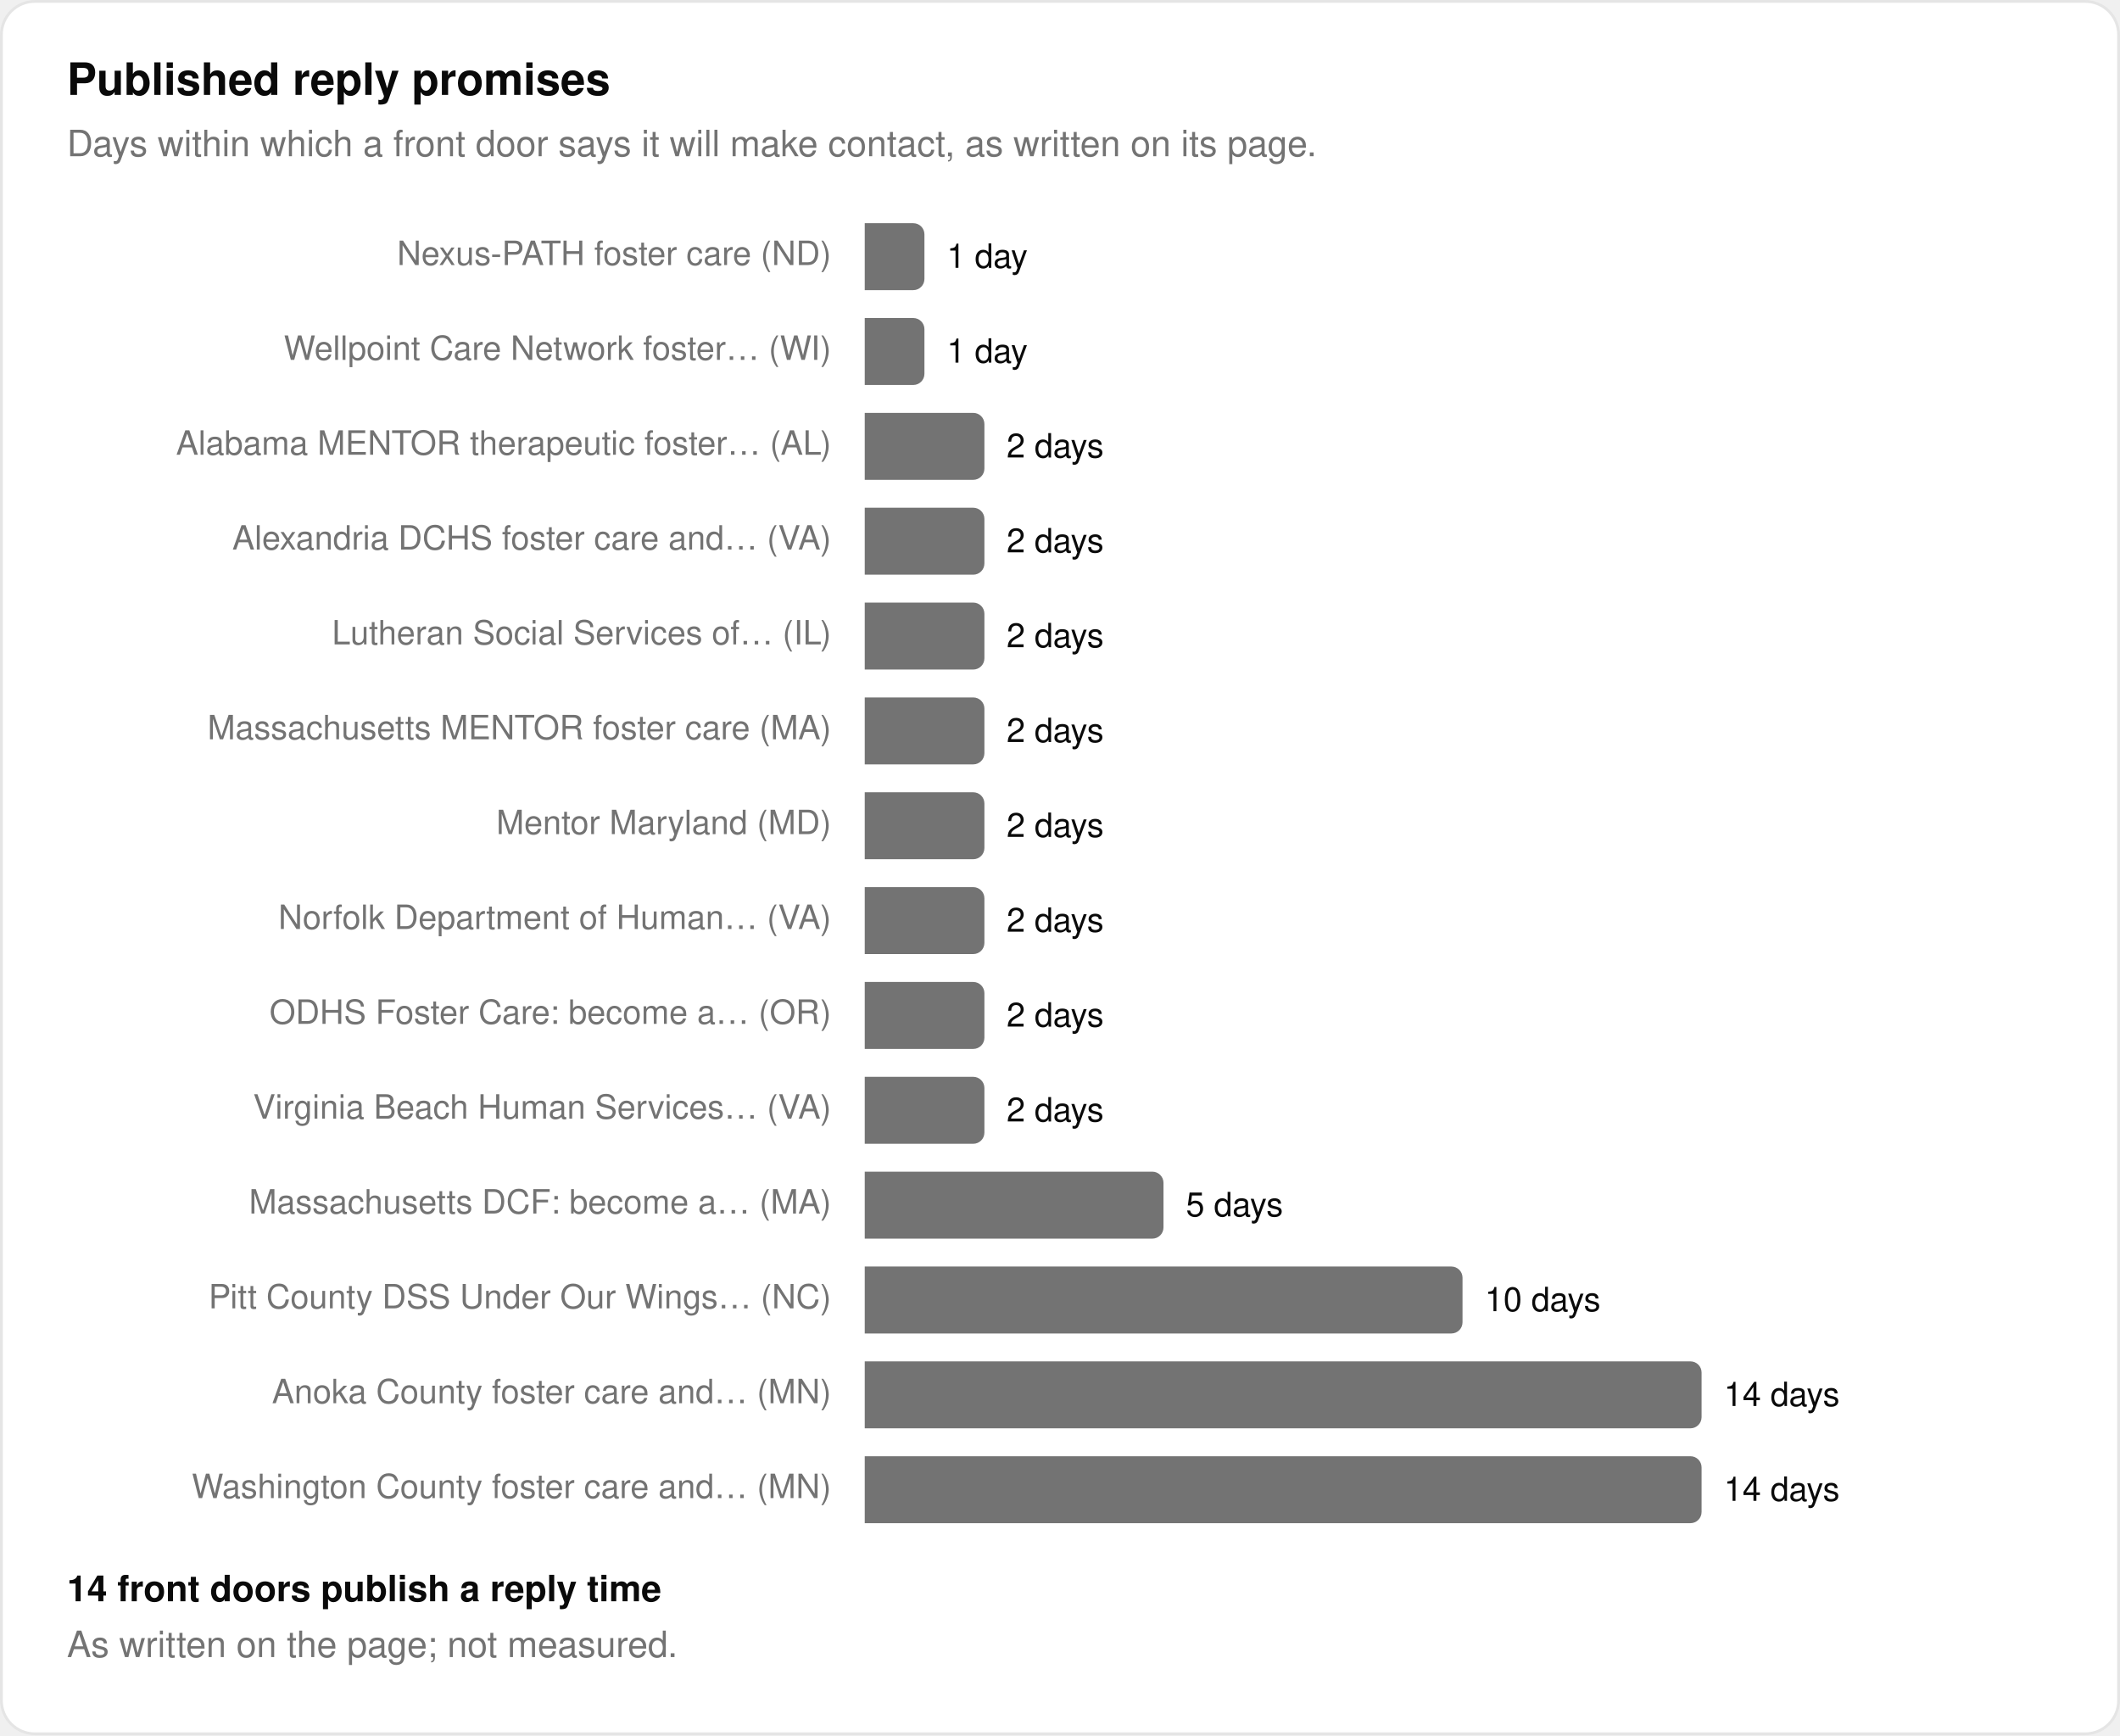
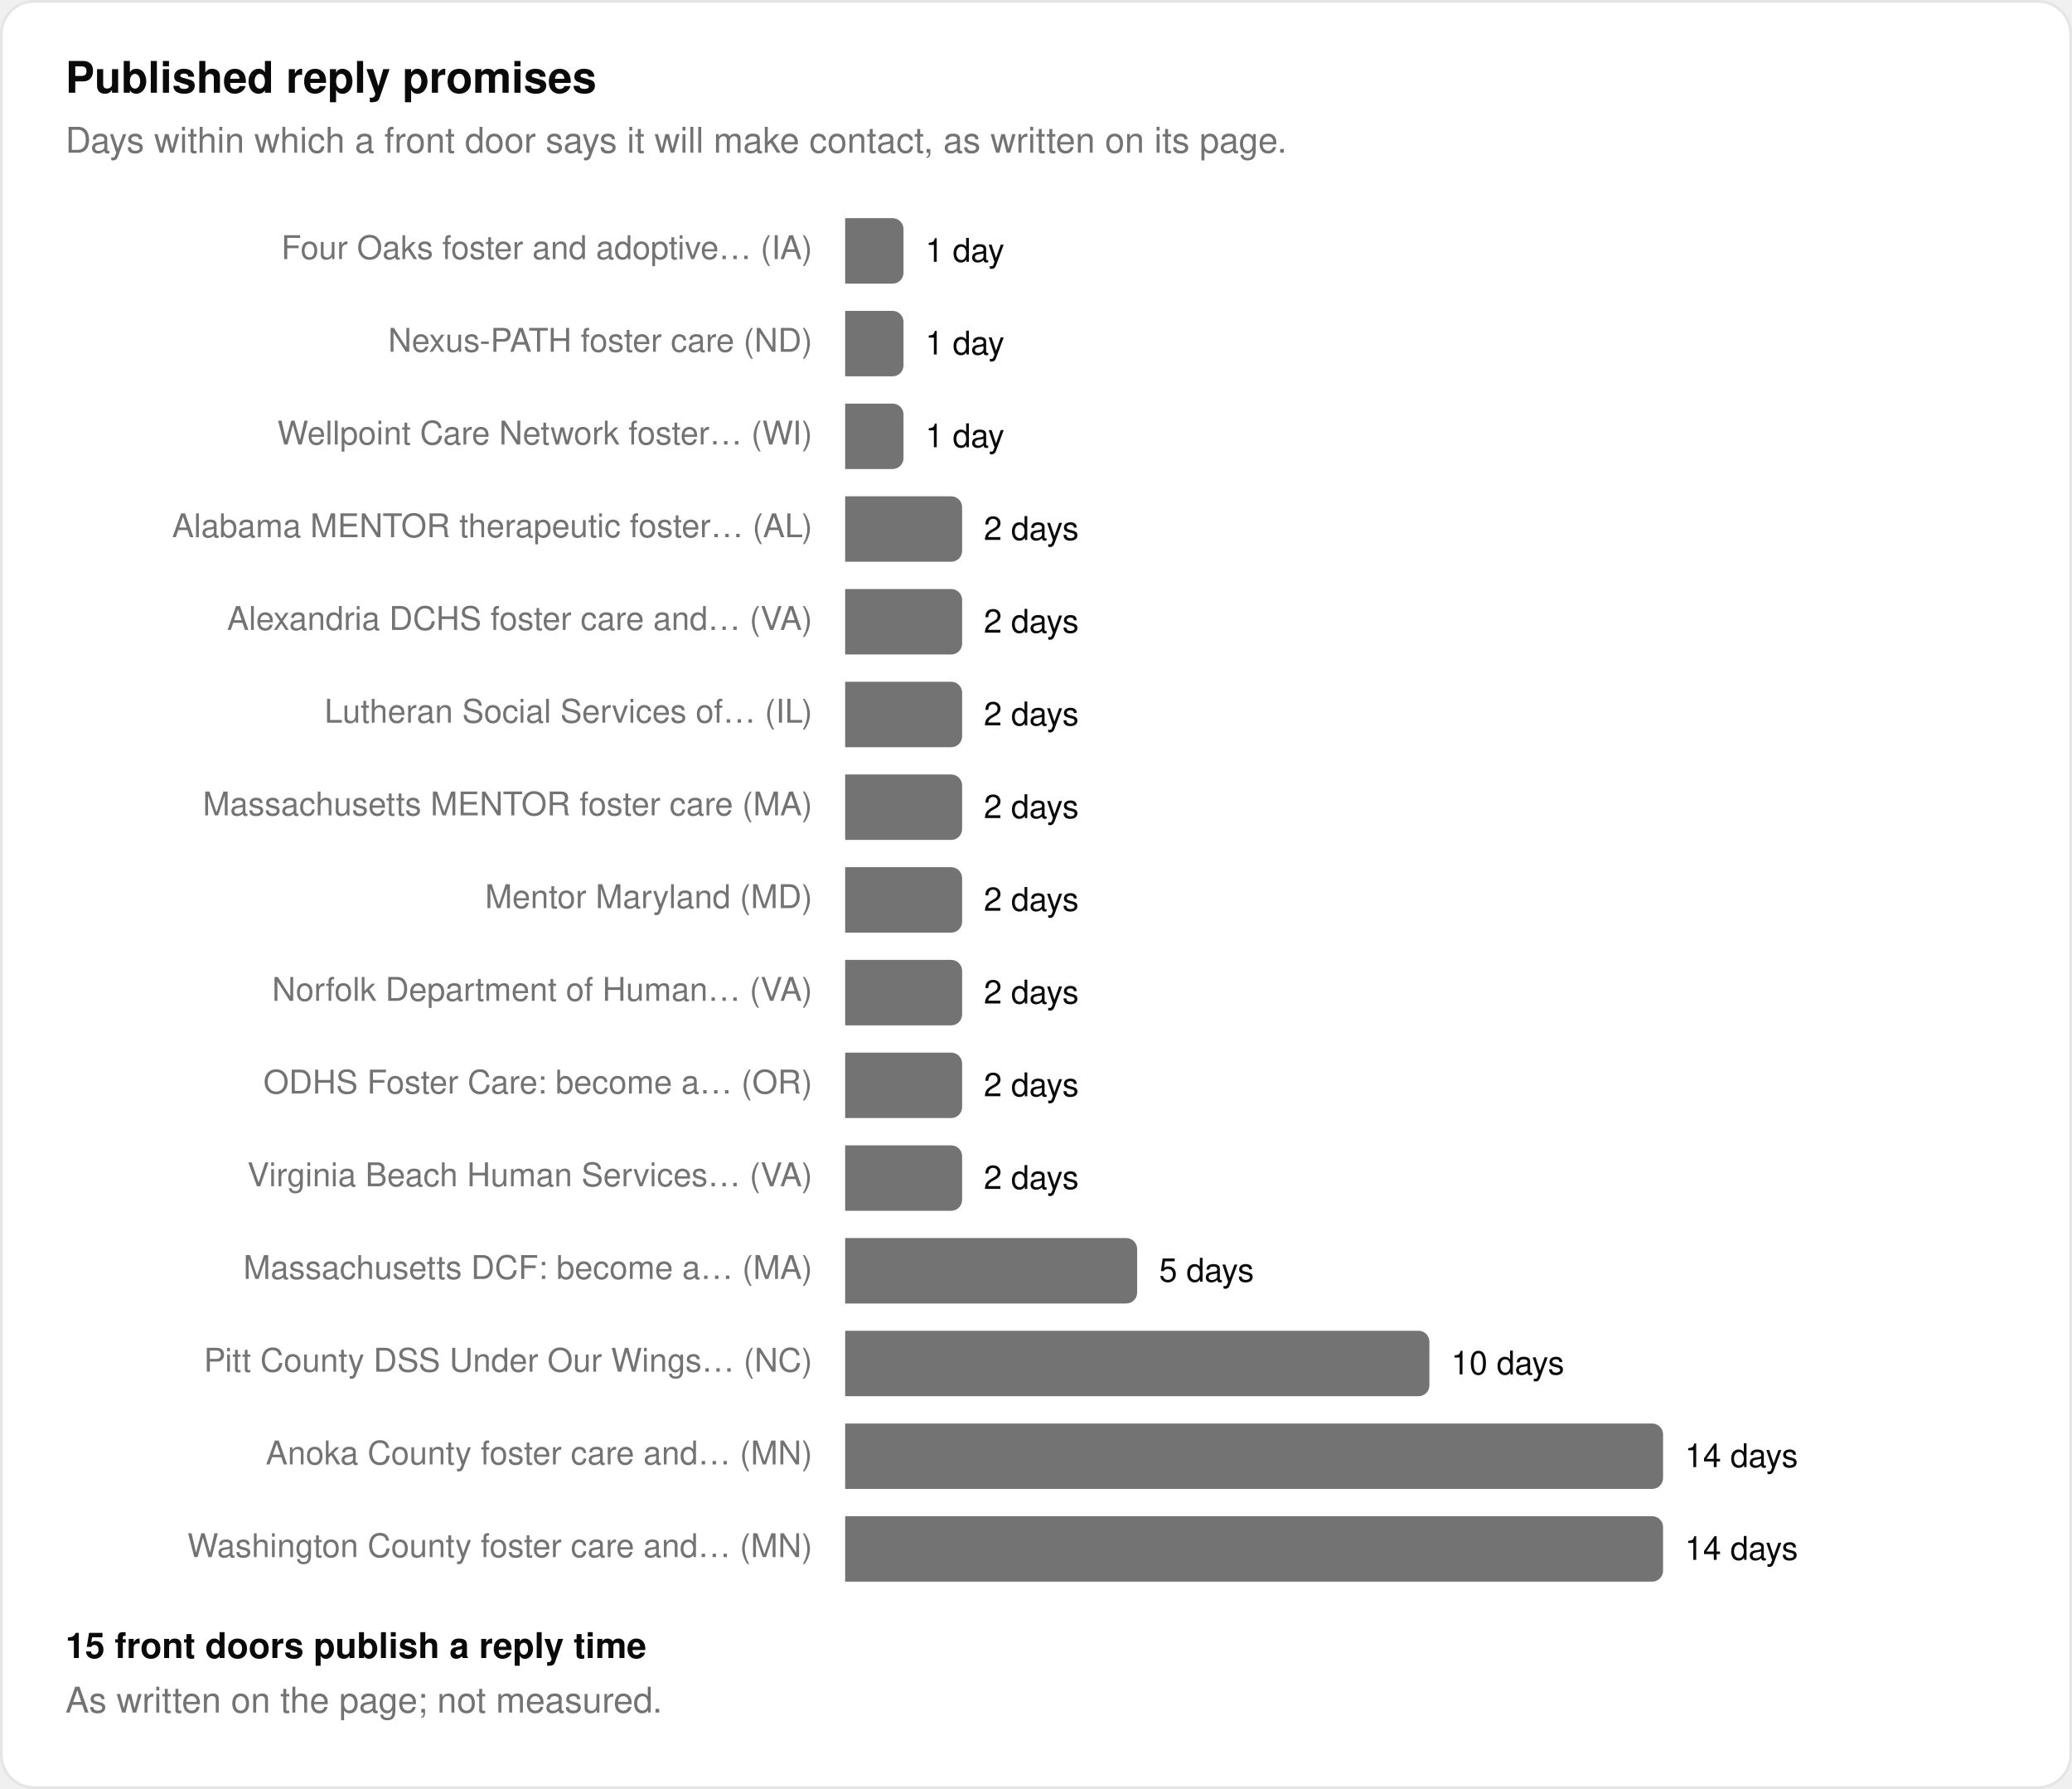
- <svg xmlns="http://www.w3.org/2000/svg" viewBox="0 0 760 622" width="760" height="622" role="img" aria-label="Published reply promises">
+ <svg xmlns="http://www.w3.org/2000/svg" viewBox="0 0 760 656" width="760" height="656" role="img" aria-label="Published reply promises">
  <style>
.card{fill:#ffffff;stroke:#e5e5e5}.t1{fill:#0a0a0a}.t2{fill:#737373}.grid{stroke:#e5e5e5}.base{stroke:#e5e5e5}
.s1{fill:#737373}.st{fill:#171717}.stx{fill:#fafafa}.co{fill:#737373}.cox{fill:#ffffff}
.hy{fill:#f5f5f5;stroke:#737373}.hyx{fill:#0a0a0a}
.o1{fill:#d4d4d4}.o2{fill:#737373}.o4{fill:#171717}.ox{fill:#fafafa}
text{font-family:"Geist","Geist Variable",-apple-system,BlinkMacSystemFont,"Segoe UI",Helvetica,Arial,sans-serif}
@media (prefers-color-scheme:dark){
.card{fill:#171717;stroke:#2e2e2e}.t1{fill:#fafafa}.t2{fill:#a1a1a1}.grid{stroke:#2e2e2e}.base{stroke:#2e2e2e}
.st{fill:#e5e5e5}.stx{fill:#171717}.hy{fill:#262626;stroke:#a1a1a1}.hyx{fill:#fafafa}
.o1{fill:#404040}.o4{fill:#e5e5e5}.ox{fill:#171717}}
</style>
-   <rect class="card" x="0.5" y="0.5" width="759" height="621" rx="12" stroke-width="1" />
+   <rect class="card" x="0.5" y="0.5" width="759" height="655" rx="12" stroke-width="1" />
  <text x="24" y="34" class="t1" font-size="16" text-anchor="start" font-weight="600">Published reply promises</text>
  <text x="24" y="56" class="t2" font-size="13" text-anchor="start" font-weight="400">Days within which a front door says it will make contact, as written on its page.</text>
-   <text x="298" y="95" class="t2" font-size="12" text-anchor="end" font-weight="400">Nexus-PATH foster care (ND)</text>
+   <text x="298" y="95" class="t2" font-size="12" text-anchor="end" font-weight="400">Four Oaks foster and adoptive… (IA)</text>
  <path class="s1" d="M310,80 h17.4 a4,4 0 0 1 4,4 v16.0 a4,4 0 0 1 -4,4 h-17.4 z" />
  <text x="339.429" y="96" class="t1" font-size="12" text-anchor="start" font-weight="500">1 day</text>
-   <text x="298" y="129" class="t2" font-size="12" text-anchor="end" font-weight="400">Wellpoint Care Network foster… (WI)</text>
+   <text x="298" y="129" class="t2" font-size="12" text-anchor="end" font-weight="400">Nexus-PATH foster care (ND)</text>
  <path class="s1" d="M310,114 h17.4 a4,4 0 0 1 4,4 v16.0 a4,4 0 0 1 -4,4 h-17.4 z" />
  <text x="339.429" y="130" class="t1" font-size="12" text-anchor="start" font-weight="500">1 day</text>
-   <text x="298" y="163" class="t2" font-size="12" text-anchor="end" font-weight="400">Alabama MENTOR therapeutic foster… (AL)</text>
-   <path class="s1" d="M310,148 h38.9 a4,4 0 0 1 4,4 v16.0 a4,4 0 0 1 -4,4 h-38.9 z" />
-   <text x="360.857" y="164" class="t1" font-size="12" text-anchor="start" font-weight="500">2 days</text>
-   <text x="298" y="197" class="t2" font-size="12" text-anchor="end" font-weight="400">Alexandria DCHS foster care and… (VA)</text>
+   <text x="298" y="163" class="t2" font-size="12" text-anchor="end" font-weight="400">Wellpoint Care Network foster… (WI)</text>
+   <path class="s1" d="M310,148 h17.4 a4,4 0 0 1 4,4 v16.0 a4,4 0 0 1 -4,4 h-17.4 z" />
+   <text x="339.429" y="164" class="t1" font-size="12" text-anchor="start" font-weight="500">1 day</text>
+   <text x="298" y="197" class="t2" font-size="12" text-anchor="end" font-weight="400">Alabama MENTOR therapeutic foster… (AL)</text>
  <path class="s1" d="M310,182 h38.9 a4,4 0 0 1 4,4 v16.0 a4,4 0 0 1 -4,4 h-38.9 z" />
  <text x="360.857" y="198" class="t1" font-size="12" text-anchor="start" font-weight="500">2 days</text>
-   <text x="298" y="231" class="t2" font-size="12" text-anchor="end" font-weight="400">Lutheran Social Services of… (IL)</text>
+   <text x="298" y="231" class="t2" font-size="12" text-anchor="end" font-weight="400">Alexandria DCHS foster care and… (VA)</text>
  <path class="s1" d="M310,216 h38.9 a4,4 0 0 1 4,4 v16.0 a4,4 0 0 1 -4,4 h-38.9 z" />
  <text x="360.857" y="232" class="t1" font-size="12" text-anchor="start" font-weight="500">2 days</text>
-   <text x="298" y="265" class="t2" font-size="12" text-anchor="end" font-weight="400">Massachusetts MENTOR foster care (MA)</text>
+   <text x="298" y="265" class="t2" font-size="12" text-anchor="end" font-weight="400">Lutheran Social Services of… (IL)</text>
  <path class="s1" d="M310,250 h38.9 a4,4 0 0 1 4,4 v16.0 a4,4 0 0 1 -4,4 h-38.9 z" />
  <text x="360.857" y="266" class="t1" font-size="12" text-anchor="start" font-weight="500">2 days</text>
-   <text x="298" y="299" class="t2" font-size="12" text-anchor="end" font-weight="400">Mentor Maryland (MD)</text>
+   <text x="298" y="299" class="t2" font-size="12" text-anchor="end" font-weight="400">Massachusetts MENTOR foster care (MA)</text>
  <path class="s1" d="M310,284 h38.9 a4,4 0 0 1 4,4 v16.0 a4,4 0 0 1 -4,4 h-38.9 z" />
  <text x="360.857" y="300" class="t1" font-size="12" text-anchor="start" font-weight="500">2 days</text>
-   <text x="298" y="333" class="t2" font-size="12" text-anchor="end" font-weight="400">Norfolk Department of Human… (VA)</text>
+   <text x="298" y="333" class="t2" font-size="12" text-anchor="end" font-weight="400">Mentor Maryland (MD)</text>
  <path class="s1" d="M310,318 h38.9 a4,4 0 0 1 4,4 v16.0 a4,4 0 0 1 -4,4 h-38.9 z" />
  <text x="360.857" y="334" class="t1" font-size="12" text-anchor="start" font-weight="500">2 days</text>
-   <text x="298" y="367" class="t2" font-size="12" text-anchor="end" font-weight="400">ODHS Foster Care: become a… (OR)</text>
+   <text x="298" y="367" class="t2" font-size="12" text-anchor="end" font-weight="400">Norfolk Department of Human… (VA)</text>
  <path class="s1" d="M310,352 h38.9 a4,4 0 0 1 4,4 v16.0 a4,4 0 0 1 -4,4 h-38.9 z" />
  <text x="360.857" y="368" class="t1" font-size="12" text-anchor="start" font-weight="500">2 days</text>
-   <text x="298" y="401" class="t2" font-size="12" text-anchor="end" font-weight="400">Virginia Beach Human Services… (VA)</text>
+   <text x="298" y="401" class="t2" font-size="12" text-anchor="end" font-weight="400">ODHS Foster Care: become a… (OR)</text>
  <path class="s1" d="M310,386 h38.9 a4,4 0 0 1 4,4 v16.0 a4,4 0 0 1 -4,4 h-38.9 z" />
  <text x="360.857" y="402" class="t1" font-size="12" text-anchor="start" font-weight="500">2 days</text>
-   <text x="298" y="435" class="t2" font-size="12" text-anchor="end" font-weight="400">Massachusetts DCF: become a… (MA)</text>
-   <path class="s1" d="M310,420 h103.1 a4,4 0 0 1 4,4 v16.0 a4,4 0 0 1 -4,4 h-103.1 z" />
-   <text x="425.143" y="436" class="t1" font-size="12" text-anchor="start" font-weight="500">5 days</text>
-   <text x="298" y="469" class="t2" font-size="12" text-anchor="end" font-weight="400">Pitt County DSS Under Our Wings… (NC)</text>
-   <path class="s1" d="M310,454 h210.3 a4,4 0 0 1 4,4 v16.0 a4,4 0 0 1 -4,4 h-210.3 z" />
-   <text x="532.286" y="470" class="t1" font-size="12" text-anchor="start" font-weight="500">10 days</text>
-   <text x="298" y="503" class="t2" font-size="12" text-anchor="end" font-weight="400">Anoka County foster care and… (MN)</text>
-   <path class="s1" d="M310,488 h296.0 a4,4 0 0 1 4,4 v16.0 a4,4 0 0 1 -4,4 h-296.0 z" />
-   <text x="618.0" y="504" class="t1" font-size="12" text-anchor="start" font-weight="500">14 days</text>
-   <text x="298" y="537" class="t2" font-size="12" text-anchor="end" font-weight="400">Washington County foster care and… (MN)</text>
+   <text x="298" y="435" class="t2" font-size="12" text-anchor="end" font-weight="400">Virginia Beach Human Services… (VA)</text>
+   <path class="s1" d="M310,420 h38.9 a4,4 0 0 1 4,4 v16.0 a4,4 0 0 1 -4,4 h-38.9 z" />
+   <text x="360.857" y="436" class="t1" font-size="12" text-anchor="start" font-weight="500">2 days</text>
+   <text x="298" y="469" class="t2" font-size="12" text-anchor="end" font-weight="400">Massachusetts DCF: become a… (MA)</text>
+   <path class="s1" d="M310,454 h103.1 a4,4 0 0 1 4,4 v16.0 a4,4 0 0 1 -4,4 h-103.1 z" />
+   <text x="425.143" y="470" class="t1" font-size="12" text-anchor="start" font-weight="500">5 days</text>
+   <text x="298" y="503" class="t2" font-size="12" text-anchor="end" font-weight="400">Pitt County DSS Under Our Wings… (NC)</text>
+   <path class="s1" d="M310,488 h210.3 a4,4 0 0 1 4,4 v16.0 a4,4 0 0 1 -4,4 h-210.3 z" />
+   <text x="532.286" y="504" class="t1" font-size="12" text-anchor="start" font-weight="500">10 days</text>
+   <text x="298" y="537" class="t2" font-size="12" text-anchor="end" font-weight="400">Anoka County foster care and… (MN)</text>
  <path class="s1" d="M310,522 h296.0 a4,4 0 0 1 4,4 v16.0 a4,4 0 0 1 -4,4 h-296.0 z" />
  <text x="618.0" y="538" class="t1" font-size="12" text-anchor="start" font-weight="500">14 days</text>
-   <text x="24" y="574" class="t1" font-size="13" text-anchor="start" font-weight="600">14 front doors publish a reply time</text>
-   <text x="24" y="594" class="t2" font-size="13" text-anchor="start" font-weight="400">As written on the page; not measured.</text>
+   <text x="298" y="571" class="t2" font-size="12" text-anchor="end" font-weight="400">Washington County foster care and… (MN)</text>
+   <path class="s1" d="M310,556 h296.0 a4,4 0 0 1 4,4 v16.0 a4,4 0 0 1 -4,4 h-296.0 z" />
+   <text x="618.0" y="572" class="t1" font-size="12" text-anchor="start" font-weight="500">14 days</text>
+   <text x="24" y="608" class="t1" font-size="13" text-anchor="start" font-weight="600">15 front doors publish a reply time</text>
+   <text x="24" y="628" class="t2" font-size="13" text-anchor="start" font-weight="400">As written on the page; not measured.</text>
</svg>
